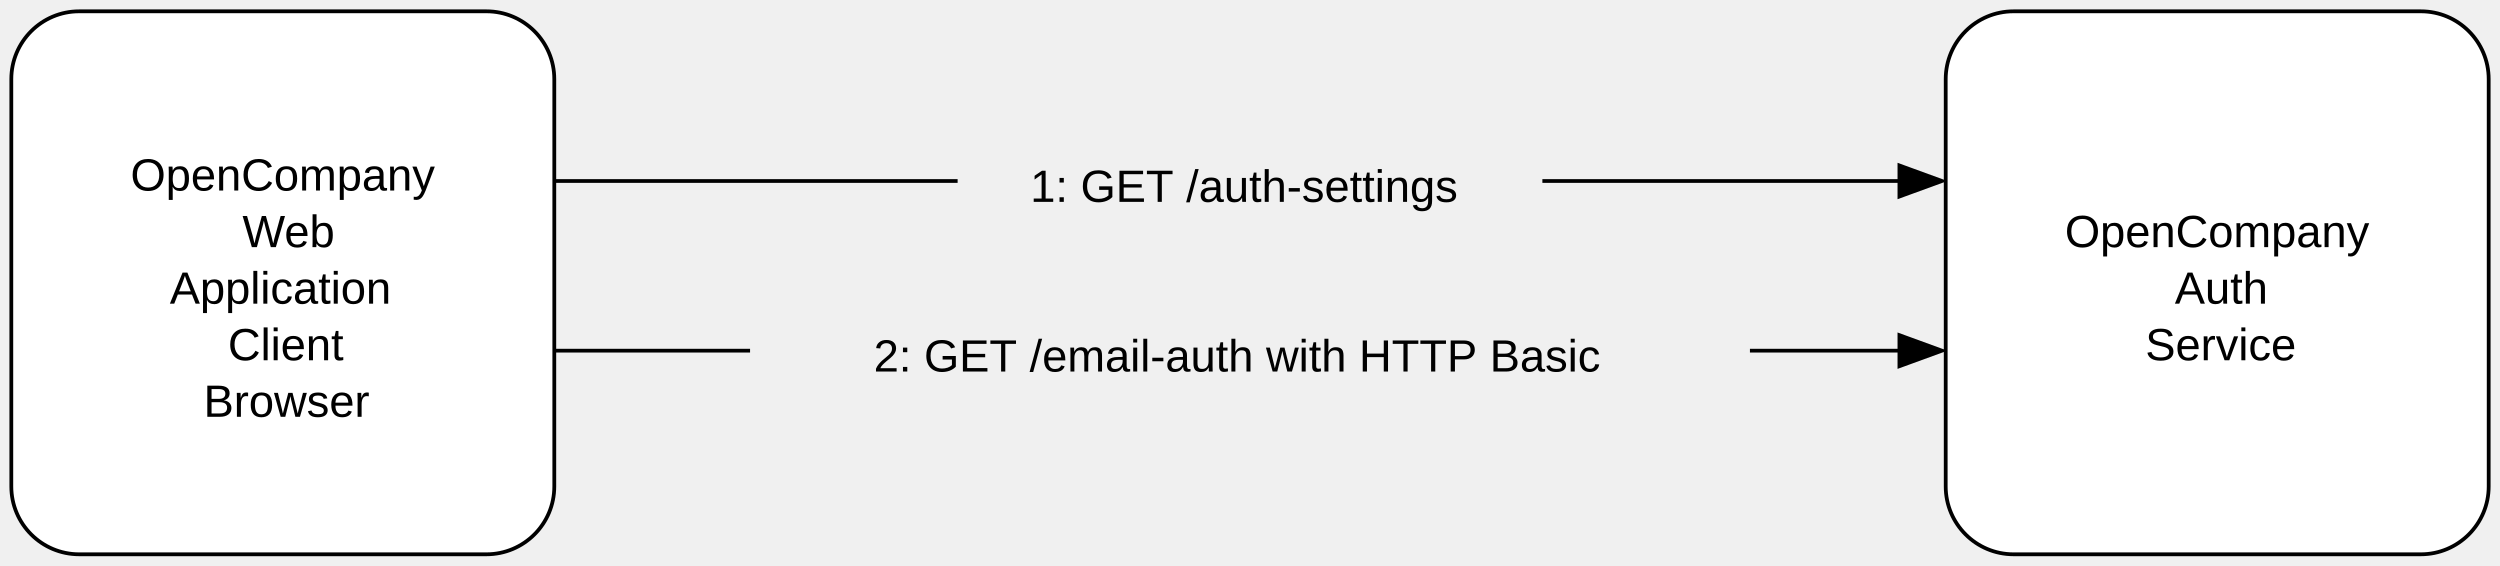
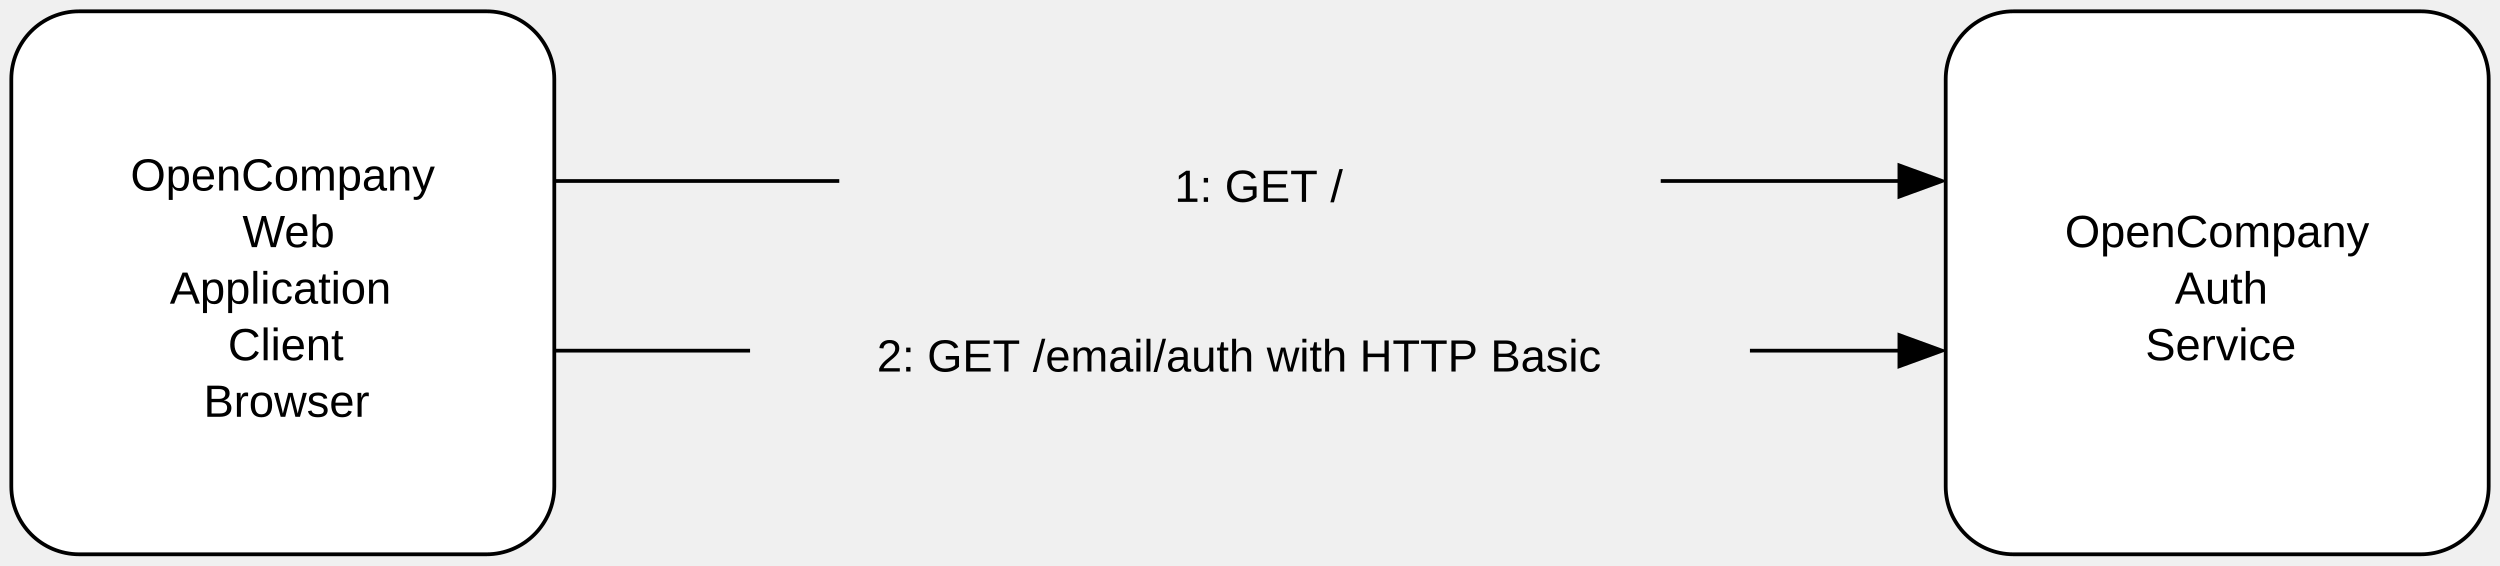
<svg xmlns="http://www.w3.org/2000/svg" width="100%" height="100%" version="1.1" viewBox="69 69 663 150" style="background-color:#FFFFFF">
  <defs>
    <clipPath id="clip_0">
-       <path d="M 69,69 l 663,0 l 0,150 l -663,0 z M 322.96,101.934 l 155.08,0 l 0,30.133 l -155.08,0 z " clip-rule="evenodd" />
+       <path d="M 69,69 l 663,0 l 0,150 l -663,0 z M 291.574,101.934 l 217.852,0 l 0,30.133 l -217.852,0 z " clip-rule="evenodd" />
    </clipPath>
    <clipPath id="clip_1">
      <path d="M 69,69 l 663,0 l 0,150 l -663,0 z M 267.917,146.934 l 265.166,0 l 0,30.133 l -265.166,0 z " clip-rule="evenodd" />
    </clipPath>
  </defs>
  <marker id="marker1" markerUnits="strokeWidth" orient="auto" refX="-11.173" refY="0" markerWidth="13.272" markerHeight="10.23" viewBox="-12.272 -5.115 13.272 10.23">
    <path d="M-11.272 -4.115 L0 0 L-11.272 4.115 Z " fill="#000000" fill-opacity="1" stroke="#000000" stroke-opacity="1" />
  </marker>
  <marker id="marker2" markerUnits="strokeWidth" orient="auto" refX="-11.173" refY="0" markerWidth="13.272" markerHeight="10.23" viewBox="-12.272 -5.115 13.272 10.23">
    <path d="M-11.272 -4.115 L0 0 L-11.272 4.115 Z " fill="#000000" fill-opacity="1" stroke="#000000" stroke-opacity="1" />
  </marker>
  <g id="layer1">
    <rect x="585" y="72" width="144" height="144" rx="18" ry="18" opacity="1" stroke="#000000" stroke-opacity="1" stroke-width="1" stroke-linecap="butt" stroke-linejoin="miter" stroke-dasharray="none" fill="#FFFFFF" fill-opacity="1" />
    <text x="616.613" y="134.534" font-size="12" fill="#000000" fill-opacity="1" font-family="Arial" font-weight="normal" font-style="normal">OpenCompany
</text>
    <text x="645.758" y="149.534" font-size="12" fill="#000000" fill-opacity="1" font-family="Arial" font-weight="normal" font-style="normal">Auth
</text>
    <text x="637.938" y="164.534" font-size="12" fill="#000000" fill-opacity="1" font-family="Arial" font-weight="normal" font-style="normal">Service</text>
    <rect x="72" y="72" width="144" height="144" rx="18" ry="18" opacity="1" stroke="#000000" stroke-opacity="1" stroke-width="1" stroke-linecap="butt" stroke-linejoin="miter" stroke-dasharray="none" fill="#FFFFFF" fill-opacity="1" />
    <text x="103.613" y="119.534" font-size="12" fill="#000000" fill-opacity="1" font-family="Arial" font-weight="normal" font-style="normal">OpenCompany
</text>
    <text x="133.3" y="134.534" font-size="12" fill="#000000" fill-opacity="1" font-family="Arial" font-weight="normal" font-style="normal">Web
</text>
    <text x="114.022" y="149.534" font-size="12" fill="#000000" fill-opacity="1" font-family="Arial" font-weight="normal" font-style="normal">Application
</text>
    <text x="129.447" y="164.534" font-size="12" fill="#000000" fill-opacity="1" font-family="Arial" font-weight="normal" font-style="normal">Client
</text>
    <text x="122.996" y="179.534" font-size="12" fill="#000000" fill-opacity="1" font-family="Arial" font-weight="normal" font-style="normal">Browser
</text>
    <line x1="216" y1="117" x2="572.827" y2="117" marker-end="url(#marker1)" opacity="1" stroke="#000000" stroke-opacity="1" stroke-width="1" stroke-linecap="butt" stroke-linejoin="miter" stroke-dasharray="none" clip-path="url(#clip_0)" />
-     <text x="342.219" y="122.534" font-size="12" fill="#000000" fill-opacity="1" font-family="Arial" font-weight="normal" font-style="normal">1: GET /auth-settings
+     <text x="380.463" y="122.534" font-size="12" fill="#000000" fill-opacity="1" font-family="Arial" font-weight="normal" font-style="normal">1: GET /
</text>
    <line x1="216" y1="162" x2="572.827" y2="162" marker-end="url(#marker2)" opacity="1" stroke="#000000" stroke-opacity="1" stroke-width="1" stroke-linecap="butt" stroke-linejoin="miter" stroke-dasharray="none" clip-path="url(#clip_1)" />
-     <text x="300.705" y="167.534" font-size="12" fill="#000000" fill-opacity="1" font-family="Arial" font-weight="normal" font-style="normal">2: GET /email-auth with HTTP Basic
+     <text x="301.549" y="167.534" font-size="12" fill="#000000" fill-opacity="1" font-family="Arial" font-weight="normal" font-style="normal">2: GET /email/auth with HTTP Basic
</text>
  </g>
</svg>
